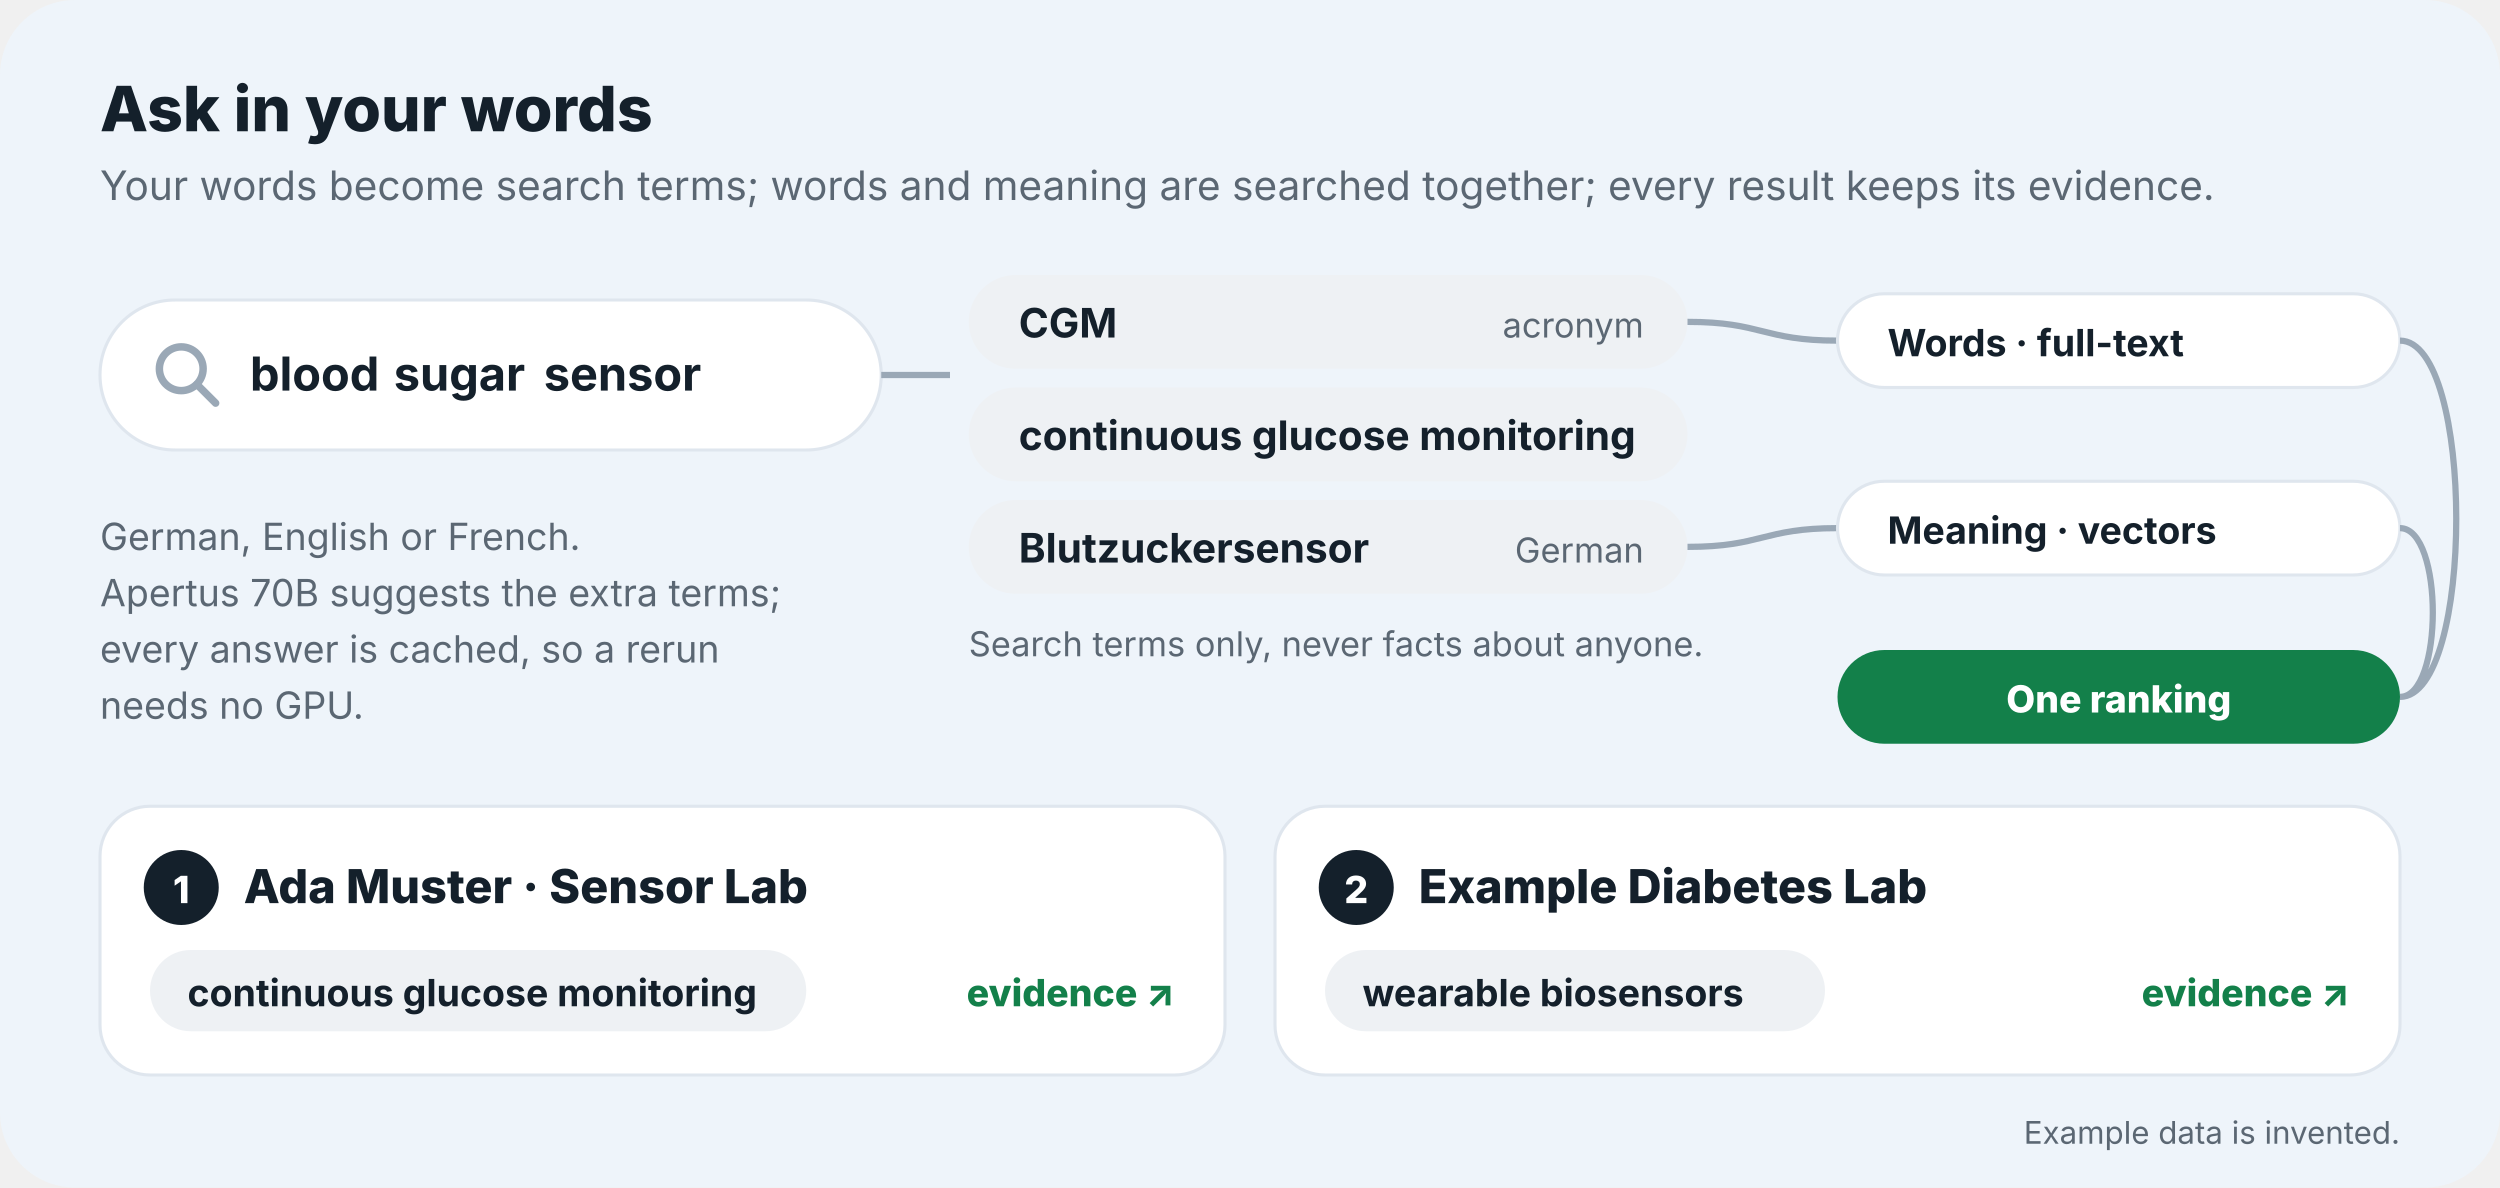
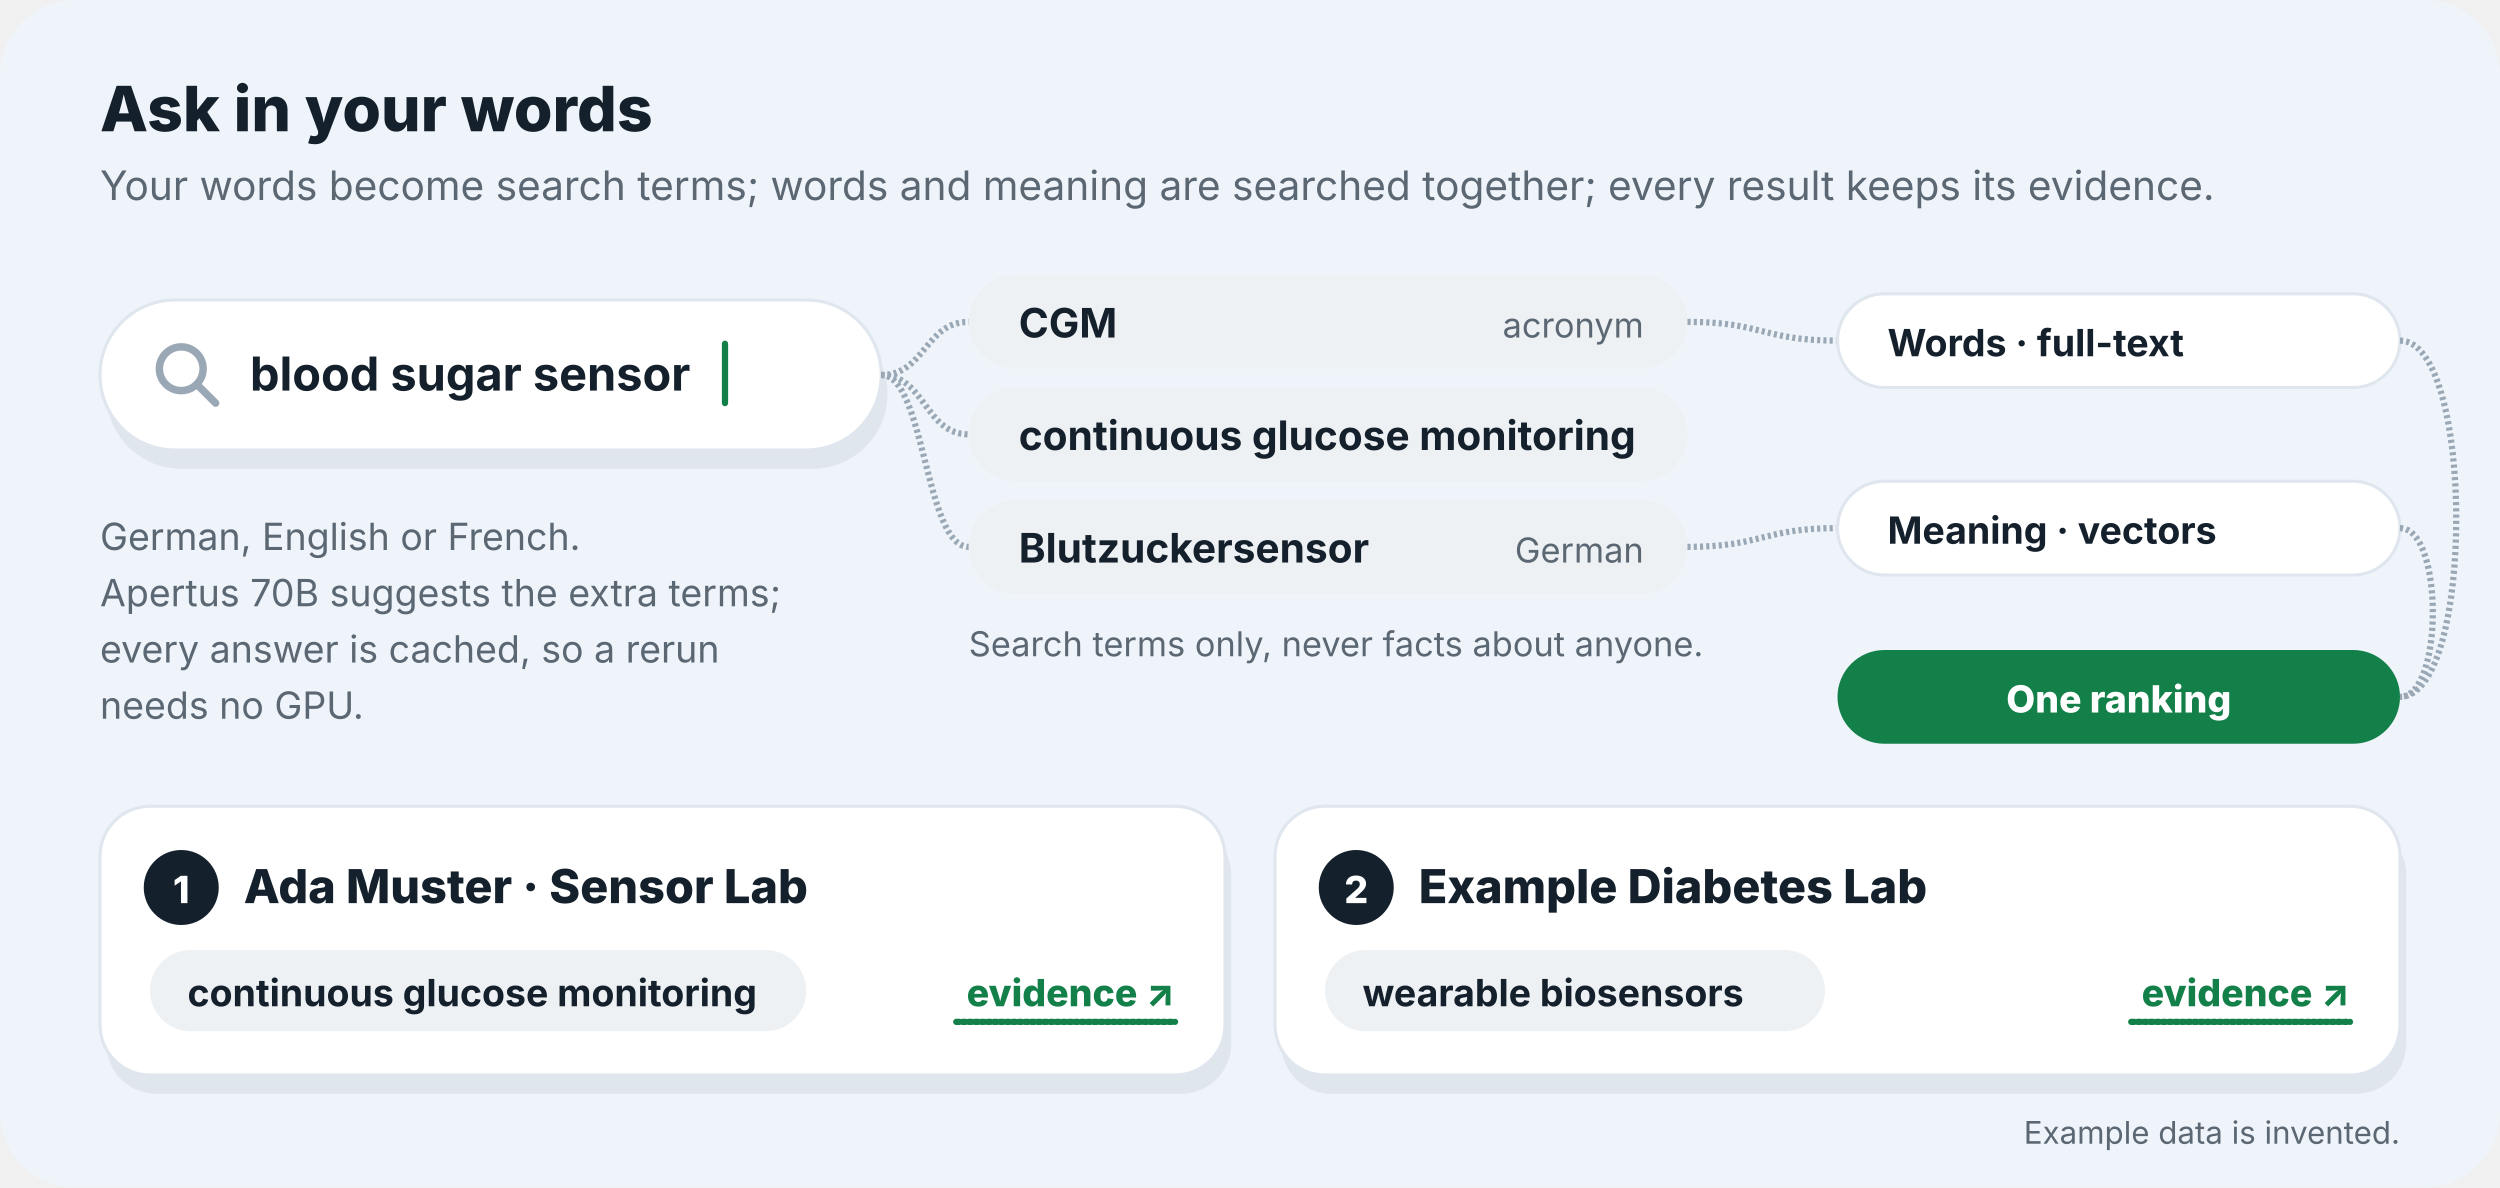
<svg xmlns="http://www.w3.org/2000/svg" viewBox="0 0 800 380" width="800" height="380" role="img" aria-labelledby="t d">
  <style>
    text { font-family: ui-rounded, "Nunito", system-ui, -apple-system, "Segoe UI", sans-serif; }
    .bg { fill: #eef4fa; }
    .card { fill: #ffffff; stroke: #dfe6ee; }
+     .card-fill { fill: #ffffff; }
    .chip { fill: #eef1f4; }
    .ink { fill: #14202b; }
    .muted { fill: #5b6773; }
    .green { fill: #13804a; }
    .green-line { stroke: #13804a; }
    .flow { stroke: #9aa8b6; }
    .badge { fill: #14202b; }
    .on-badge { fill: #ffffff; }
    .on-green { fill: #ffffff; }
+     .shadow { fill: #14202b; opacity: 0.07; }
    @media (prefers-color-scheme: dark) {
      .bg { fill: #0d1b2a; }
      .card { fill: #17212d; stroke: #2a3a4d; }
+       .card-fill { fill: #17212d; }
      .chip { fill: #223041; }
      .ink { fill: #eef3f8; }
      .muted { fill: #a3b0bd; }
      .green { fill: #2fb36b; }
      .green-line { stroke: #2fb36b; }
      .flow { stroke: #4b5d71; }
      .badge { fill: #eef3f8; }
      .on-badge { fill: #14202b; }
      .on-green { fill: #08130d; }
+       .shadow { fill: #000000; opacity: 0.3; }
    }

-     /* Resting styles are the last frame; with motion reduced the picture is complete. */
-     .w1 { animation: w1 12s infinite; }
-     .w2 { animation: w2 12s infinite; }
-     .w3 { animation: w3 12s infinite; }
-     .t1 { animation: t1 12s infinite; }
-     .t2 { animation: t2 12s infinite; }
-     .t3 { animation: t3 12s infinite; }
-     .lanes { animation: lanes 12s infinite; }
-     .merge { animation: merge 12s infinite; }
-     .r1 { animation: r1 12s infinite; }
-     .r2 { animation: r2 12s infinite; }
+     /* Resting styles are the last frame, so with motion reduced the picture is complete. */
+     .pop { transform-box: fill-box; transform-origin: center; }
+     .cover { transform-box: fill-box; transform-origin: right center; transform: scaleX(0); animation: type 12s steps(18) infinite; }
+     .caret { animation: caret 12s steps(18) infinite; }
+     .blink { animation: blink 0.9s steps(1) infinite; }
+     .draw { stroke-dasharray: 1; }
+     .c1 { animation: c1 12s ease-out infinite; }
+     .c2 { animation: c2 12s ease-out infinite; }
+     .c3 { animation: c3 12s ease-out infinite; }
+     .t1 { animation: t1 12s cubic-bezier(.34, 1.56, .64, 1) infinite; }
+     .t2 { animation: t2 12s cubic-bezier(.34, 1.56, .64, 1) infinite; }
+     .t3 { animation: t3 12s cubic-bezier(.34, 1.56, .64, 1) infinite; }
+     .note { animation: note 12s ease-out infinite; }
+     .feed { animation: feed 12s ease-out infinite; }
+     .lanes { animation: lanes 12s ease-out infinite; }
+     .stream { opacity: 0; animation: stream 12s linear infinite; }
+     .dot { animation: dot 1.1s linear infinite; }
+     .d2 { animation-delay: -0.37s; }
+     .d3 { animation-delay: -0.74s; }
+     .join { animation: join 12s ease-out infinite; }
+     .rank { animation: rank 12s cubic-bezier(.34, 1.56, .64, 1) infinite; }
+     .halo { opacity: 0; animation: halo 12s ease-out infinite; }
+     .r1 { animation: r1 12s cubic-bezier(.34, 1.4, .64, 1) infinite; }
+     .r2 { animation: r2 12s cubic-bezier(.34, 1.4, .64, 1) infinite; }
+     .glint { animation: glint 12s ease-out infinite; }

-     @keyframes w1 { 0%, 2% { opacity: 0; } 5%, 100% { opacity: 1; } }
-     @keyframes w2 { 0%, 6% { opacity: 0; } 9%, 100% { opacity: 1; } }
-     @keyframes w3 { 0%, 10% { opacity: 0; } 13%, 100% { opacity: 1; } }
-     @keyframes t1 { 0%, 17% { opacity: 0; transform: translateX(-24px); } 22%, 100% { opacity: 1; transform: none; } }
-     @keyframes t2 { 0%, 21% { opacity: 0; transform: translateX(-24px); } 26%, 100% { opacity: 1; transform: none; } }
-     @keyframes t3 { 0%, 25% { opacity: 0; transform: translateX(-24px); } 30%, 100% { opacity: 1; transform: none; } }
-     @keyframes lanes { 0%, 34% { opacity: 0; } 42%, 100% { opacity: 1; } }
-     @keyframes merge { 0%, 46% { opacity: 0; transform: scale(0.9); } 52%, 100% { opacity: 1; transform: none; } }
-     @keyframes r1 { 0%, 58% { opacity: 0; transform: translateY(16px); } 64%, 100% { opacity: 1; transform: none; } }
-     @keyframes r2 { 0%, 63% { opacity: 0; transform: translateY(16px); } 69%, 100% { opacity: 1; transform: none; } }
+     @keyframes type { 0%, 1% { transform: scaleX(1); } 13%, 100% { transform: scaleX(0); } }
+     @keyframes caret { 0%, 1% { transform: translateX(-150px); } 13%, 100% { transform: translateX(0); } }
+     @keyframes blink { 0% { opacity: 1; } 50% { opacity: 0; } }
+     @keyframes c1 { 0%, 15% { stroke-dashoffset: 1; } 19%, 100% { stroke-dashoffset: 0; } }
+     @keyframes c2 { 0%, 18% { stroke-dashoffset: 1; } 22%, 100% { stroke-dashoffset: 0; } }
+     @keyframes c3 { 0%, 21% { stroke-dashoffset: 1; } 25%, 100% { stroke-dashoffset: 0; } }
+     @keyframes t1 { 0%, 18% { opacity: 0; transform: scale(0.6); } 22%, 100% { opacity: 1; transform: scale(1); } }
+     @keyframes t2 { 0%, 21% { opacity: 0; transform: scale(0.6); } 25%, 100% { opacity: 1; transform: scale(1); } }
+     @keyframes t3 { 0%, 24% { opacity: 0; transform: scale(0.6); } 28%, 100% { opacity: 1; transform: scale(1); } }
+     @keyframes note { 0%, 28% { opacity: 0; } 32%, 100% { opacity: 1; } }
+     @keyframes feed { 0%, 32% { stroke-dashoffset: 1; } 37%, 100% { stroke-dashoffset: 0; } }
+     @keyframes lanes { 0%, 34% { opacity: 0; transform: translateX(-12px); } 39%, 100% { opacity: 1; transform: none; } }
+     @keyframes stream { 0%, 38% { opacity: 0; } 40%, 58% { opacity: 1; } 61%, 100% { opacity: 0; } }
+     @keyframes dot { 0% { transform: translateX(0); opacity: 0; } 15% { opacity: 1; } 85% { opacity: 1; } 100% { transform: translateX(130px); opacity: 0; } }
+     @keyframes join { 0%, 50% { stroke-dashoffset: 1; } 55%, 100% { stroke-dashoffset: 0; } }
+     @keyframes rank { 0%, 53% { opacity: 0; transform: scale(0.7); } 57%, 100% { opacity: 1; transform: scale(1); } }
+     @keyframes halo { 0%, 57% { opacity: 0; transform: scale(1); } 58% { opacity: 0.5; transform: scale(1); } 66%, 100% { opacity: 0; transform: scale(1.35); } }
+     @keyframes r1 { 0%, 61% { opacity: 0; transform: translateY(28px); } 66%, 100% { opacity: 1; transform: none; } }
+     @keyframes r2 { 0%, 65% { opacity: 0; transform: translateY(28px); } 70%, 100% { opacity: 1; transform: none; } }
+     @keyframes glint { 0%, 72% { stroke-dashoffset: 1; } 77%, 100% { stroke-dashoffset: 0; } }
    @media (prefers-reduced-motion: reduce) {
      * { animation: none !important; }
    }
  </style>
  <rect class="bg" width="800" height="380" rx="24" />
  <text class="ink" x="32" y="42" font-size="20" font-weight="800">Ask in your words</text>
  <text class="muted" x="32" y="64" font-size="13">Your words become search terms; words and meaning are searched together; every result keeps its evidence.</text>
+   <rect class="shadow" x="34" y="102" width="250" height="48" rx="24" />
  <rect class="card" x="32" y="96" width="250" height="48" rx="24" />
  <circle cx="58" cy="118" r="7" fill="none" class="flow" stroke-width="2.4" />
  <path d="M63 123l6 6" class="flow" stroke-width="2.4" stroke-linecap="round" />
-   <text class="ink w1" x="80" y="125" font-size="15" font-weight="700">blood</text>
-   <text class="ink w2" x="126" y="125" font-size="15" font-weight="700">sugar</text>
-   <text class="ink w3" x="174" y="125" font-size="15" font-weight="700">sensor</text>
+   <text class="ink" x="80" y="125" font-size="15" font-weight="700">blood sugar sensor</text>
+   <rect class="card-fill cover" x="78" y="106" width="156" height="26" />
+   <g class="caret">
+     <rect class="green blink" x="231" y="109" width="2" height="21" rx="1" />
+   </g>
  <text class="muted" x="32" y="176" font-size="12">German, English or French.</text>
  <text class="muted" x="32" y="194" font-size="12">Apertus 70B suggests the extra terms;</text>
  <text class="muted" x="32" y="212" font-size="12">every answer is cached, so a rerun</text>
  <text class="muted" x="32" y="230" font-size="12">needs no GPU.</text>
-   <path d="M282 120h22" class="flow" stroke-width="2" fill="none" />
-   <g class="t1">
+   <path class="flow draw c1" d="M282 120C296 120 296 103 310 103" pathLength="1" stroke-width="2" fill="none" />
+   <path class="flow draw c2" d="M282 120C296 120 296 139 310 139" pathLength="1" stroke-width="2" fill="none" />
+   <path class="flow draw c3" d="M282 120C296 120 296 175 310 175" pathLength="1" stroke-width="2" fill="none" />
+   <g class="pop t1">
    <rect class="chip" x="310" y="88" width="230" height="30" rx="15" />
    <text class="ink" x="326" y="108" font-size="13" font-weight="700">CGM</text>
    <text class="muted" x="526" y="108" font-size="11" text-anchor="end">acronym</text>
  </g>
-   <g class="t2">
+   <g class="pop t2">
    <rect class="chip" x="310" y="124" width="230" height="30" rx="15" />
    <text class="ink" x="326" y="144" font-size="13" font-weight="700">continuous glucose monitoring</text>
  </g>
-   <g class="t3">
+   <g class="pop t3">
    <rect class="chip" x="310" y="160" width="230" height="30" rx="15" />
    <text class="ink" x="326" y="180" font-size="13" font-weight="700">Blutzuckersensor</text>
    <text class="muted" x="526" y="180" font-size="11" text-anchor="end">German</text>
  </g>
-   <text class="muted t3" x="310" y="210" font-size="11">Search terms only, never facts about anyone.</text>
+   <text class="muted note" x="310" y="210" font-size="11">Search terms only, never facts about anyone.</text>
+   <path class="flow draw feed" d="M540 103C564 103 564 109 588 109M540 175C564 175 564 169 588 169" pathLength="1" stroke-width="2" fill="none" />
  <g class="lanes">
-     <path d="M540 103c24 0 24 6 48 6M540 175c24 0 24-6 48-6" class="flow" stroke-width="2" fill="none" />
    <rect class="card" x="588" y="94" width="180" height="30" rx="15" />
    <text class="ink" x="604" y="114" font-size="12" font-weight="700">Words · full-text</text>
    <rect class="card" x="588" y="154" width="180" height="30" rx="15" />
    <text class="ink" x="604" y="174" font-size="12" font-weight="700">Meaning · vectors</text>
  </g>
-   <g class="merge">
-     <path d="M768 109c24 0 24 114 0 114M768 169c14 0 14 54 0 54" class="flow" stroke-width="2" fill="none" />
+   <g class="stream">
+     <circle class="green dot" cx="612" cy="130" r="3" />
+     <circle class="green dot d2" cx="612" cy="130" r="3" />
+     <circle class="green dot d3" cx="612" cy="130" r="3" />
+     <circle class="green dot" cx="612" cy="190" r="3" />
+     <circle class="green dot d2" cx="612" cy="190" r="3" />
+     <circle class="green dot d3" cx="612" cy="190" r="3" />
+   </g>
+   <path class="flow draw join" d="M768 109C792 109 792 223 768 223M768 169C782 169 782 223 768 223" pathLength="1" stroke-width="2" fill="none" />
+   <rect class="green pop halo" x="588" y="208" width="180" height="30" rx="15" />
+   <g class="pop rank">
    <rect class="green" x="588" y="208" width="180" height="30" rx="15" />
    <text class="on-green" x="678" y="228" font-size="12" font-weight="800" text-anchor="middle">One ranking</text>
  </g>
  <g class="r1">
+     <rect class="shadow" x="34" y="264" width="360" height="86" rx="16" />
    <rect class="card" x="32" y="258" width="360" height="86" rx="16" />
    <circle class="badge" cx="58" cy="284" r="12" />
    <text class="on-badge" x="58" y="289" font-size="12" font-weight="800" text-anchor="middle">1</text>
    <text class="ink" x="78" y="289" font-size="15" font-weight="800">Ada Muster · Sensor Lab</text>
    <rect class="chip" x="48" y="304" width="210" height="26" rx="13" />
    <text class="ink" x="60" y="322" font-size="12" font-weight="700">continuous glucose monitoring</text>
    <text class="green" x="376" y="322" font-size="12" font-weight="800" text-anchor="end">evidence ↗</text>
+     <path class="green-line draw glint" d="M306 327h70" pathLength="1" stroke-width="2" stroke-linecap="round" />
  </g>
  <g class="r2">
+     <rect class="shadow" x="410" y="264" width="360" height="86" rx="16" />
    <rect class="card" x="408" y="258" width="360" height="86" rx="16" />
    <circle class="badge" cx="434" cy="284" r="12" />
    <text class="on-badge" x="434" y="289" font-size="12" font-weight="800" text-anchor="middle">2</text>
    <text class="ink" x="454" y="289" font-size="15" font-weight="800">Example Diabetes Lab</text>
    <rect class="chip" x="424" y="304" width="160" height="26" rx="13" />
    <text class="ink" x="436" y="322" font-size="12" font-weight="700">wearable biosensors</text>
    <text class="green" x="752" y="322" font-size="12" font-weight="800" text-anchor="end">evidence ↗</text>
+     <path class="green-line draw glint" d="M682 327h70" pathLength="1" stroke-width="2" stroke-linecap="round" />
  </g>
  <text class="muted" x="768" y="366" font-size="10" text-anchor="end">Example data is invented.</text>
</svg>
